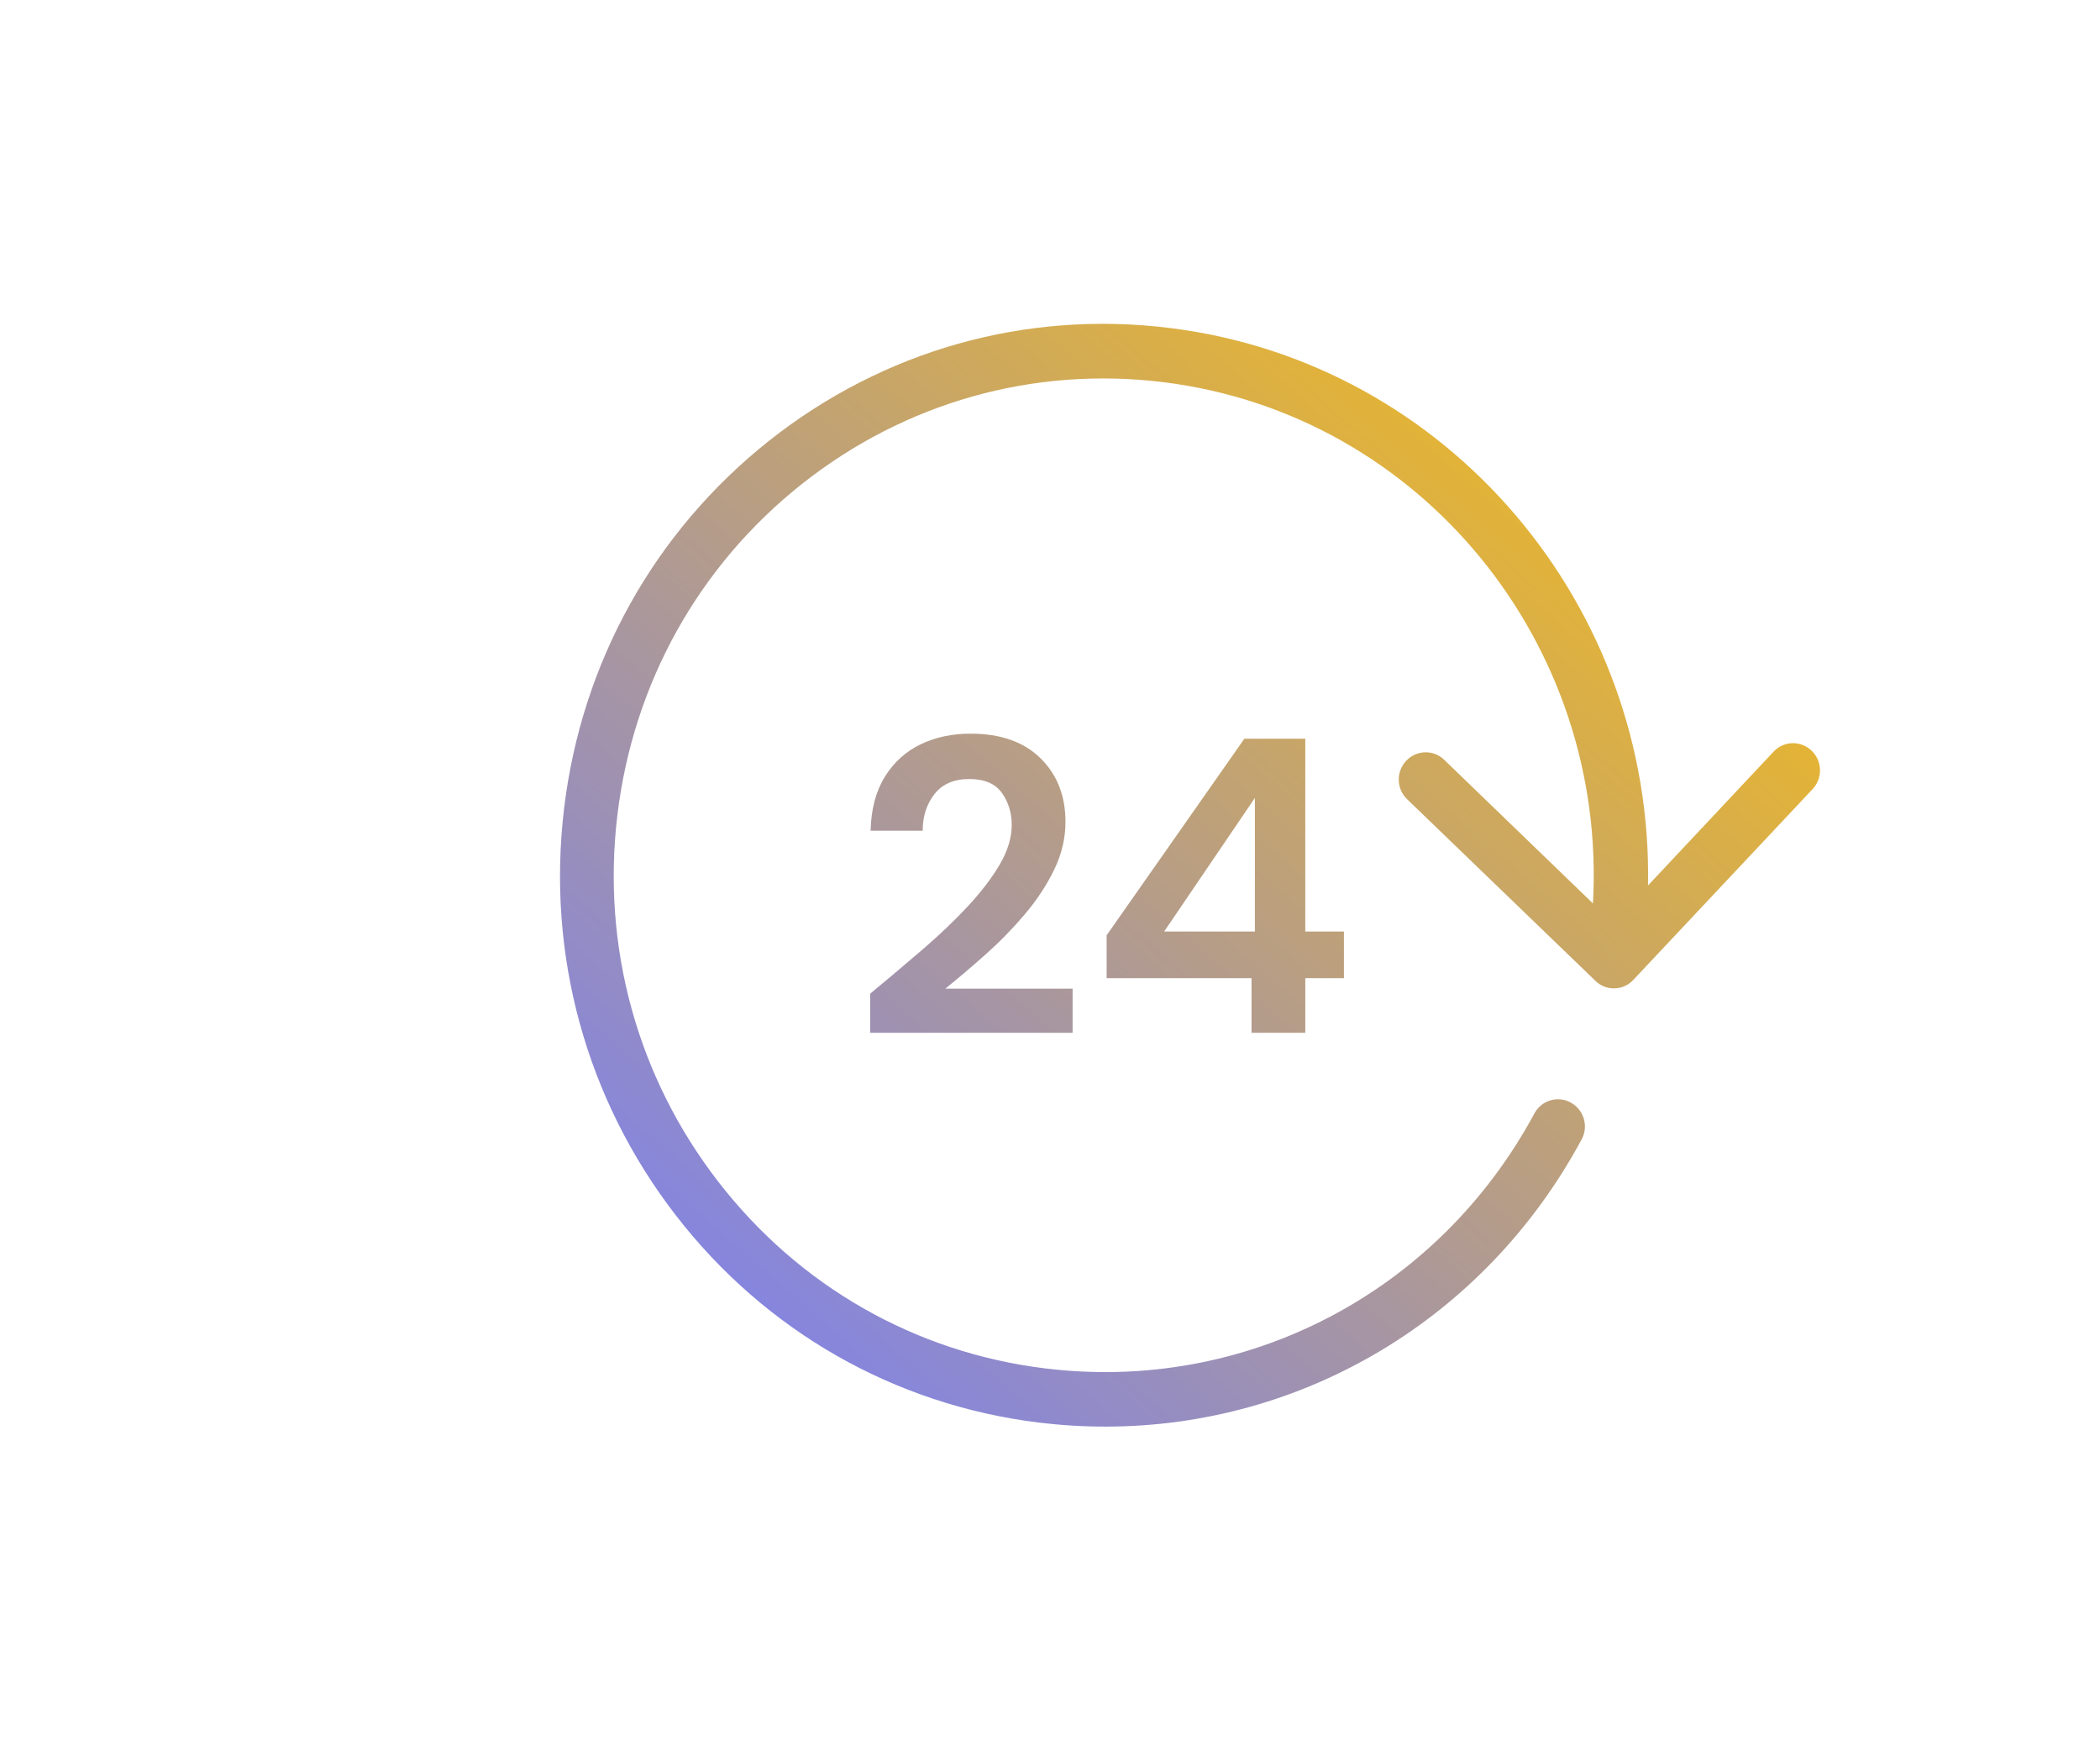
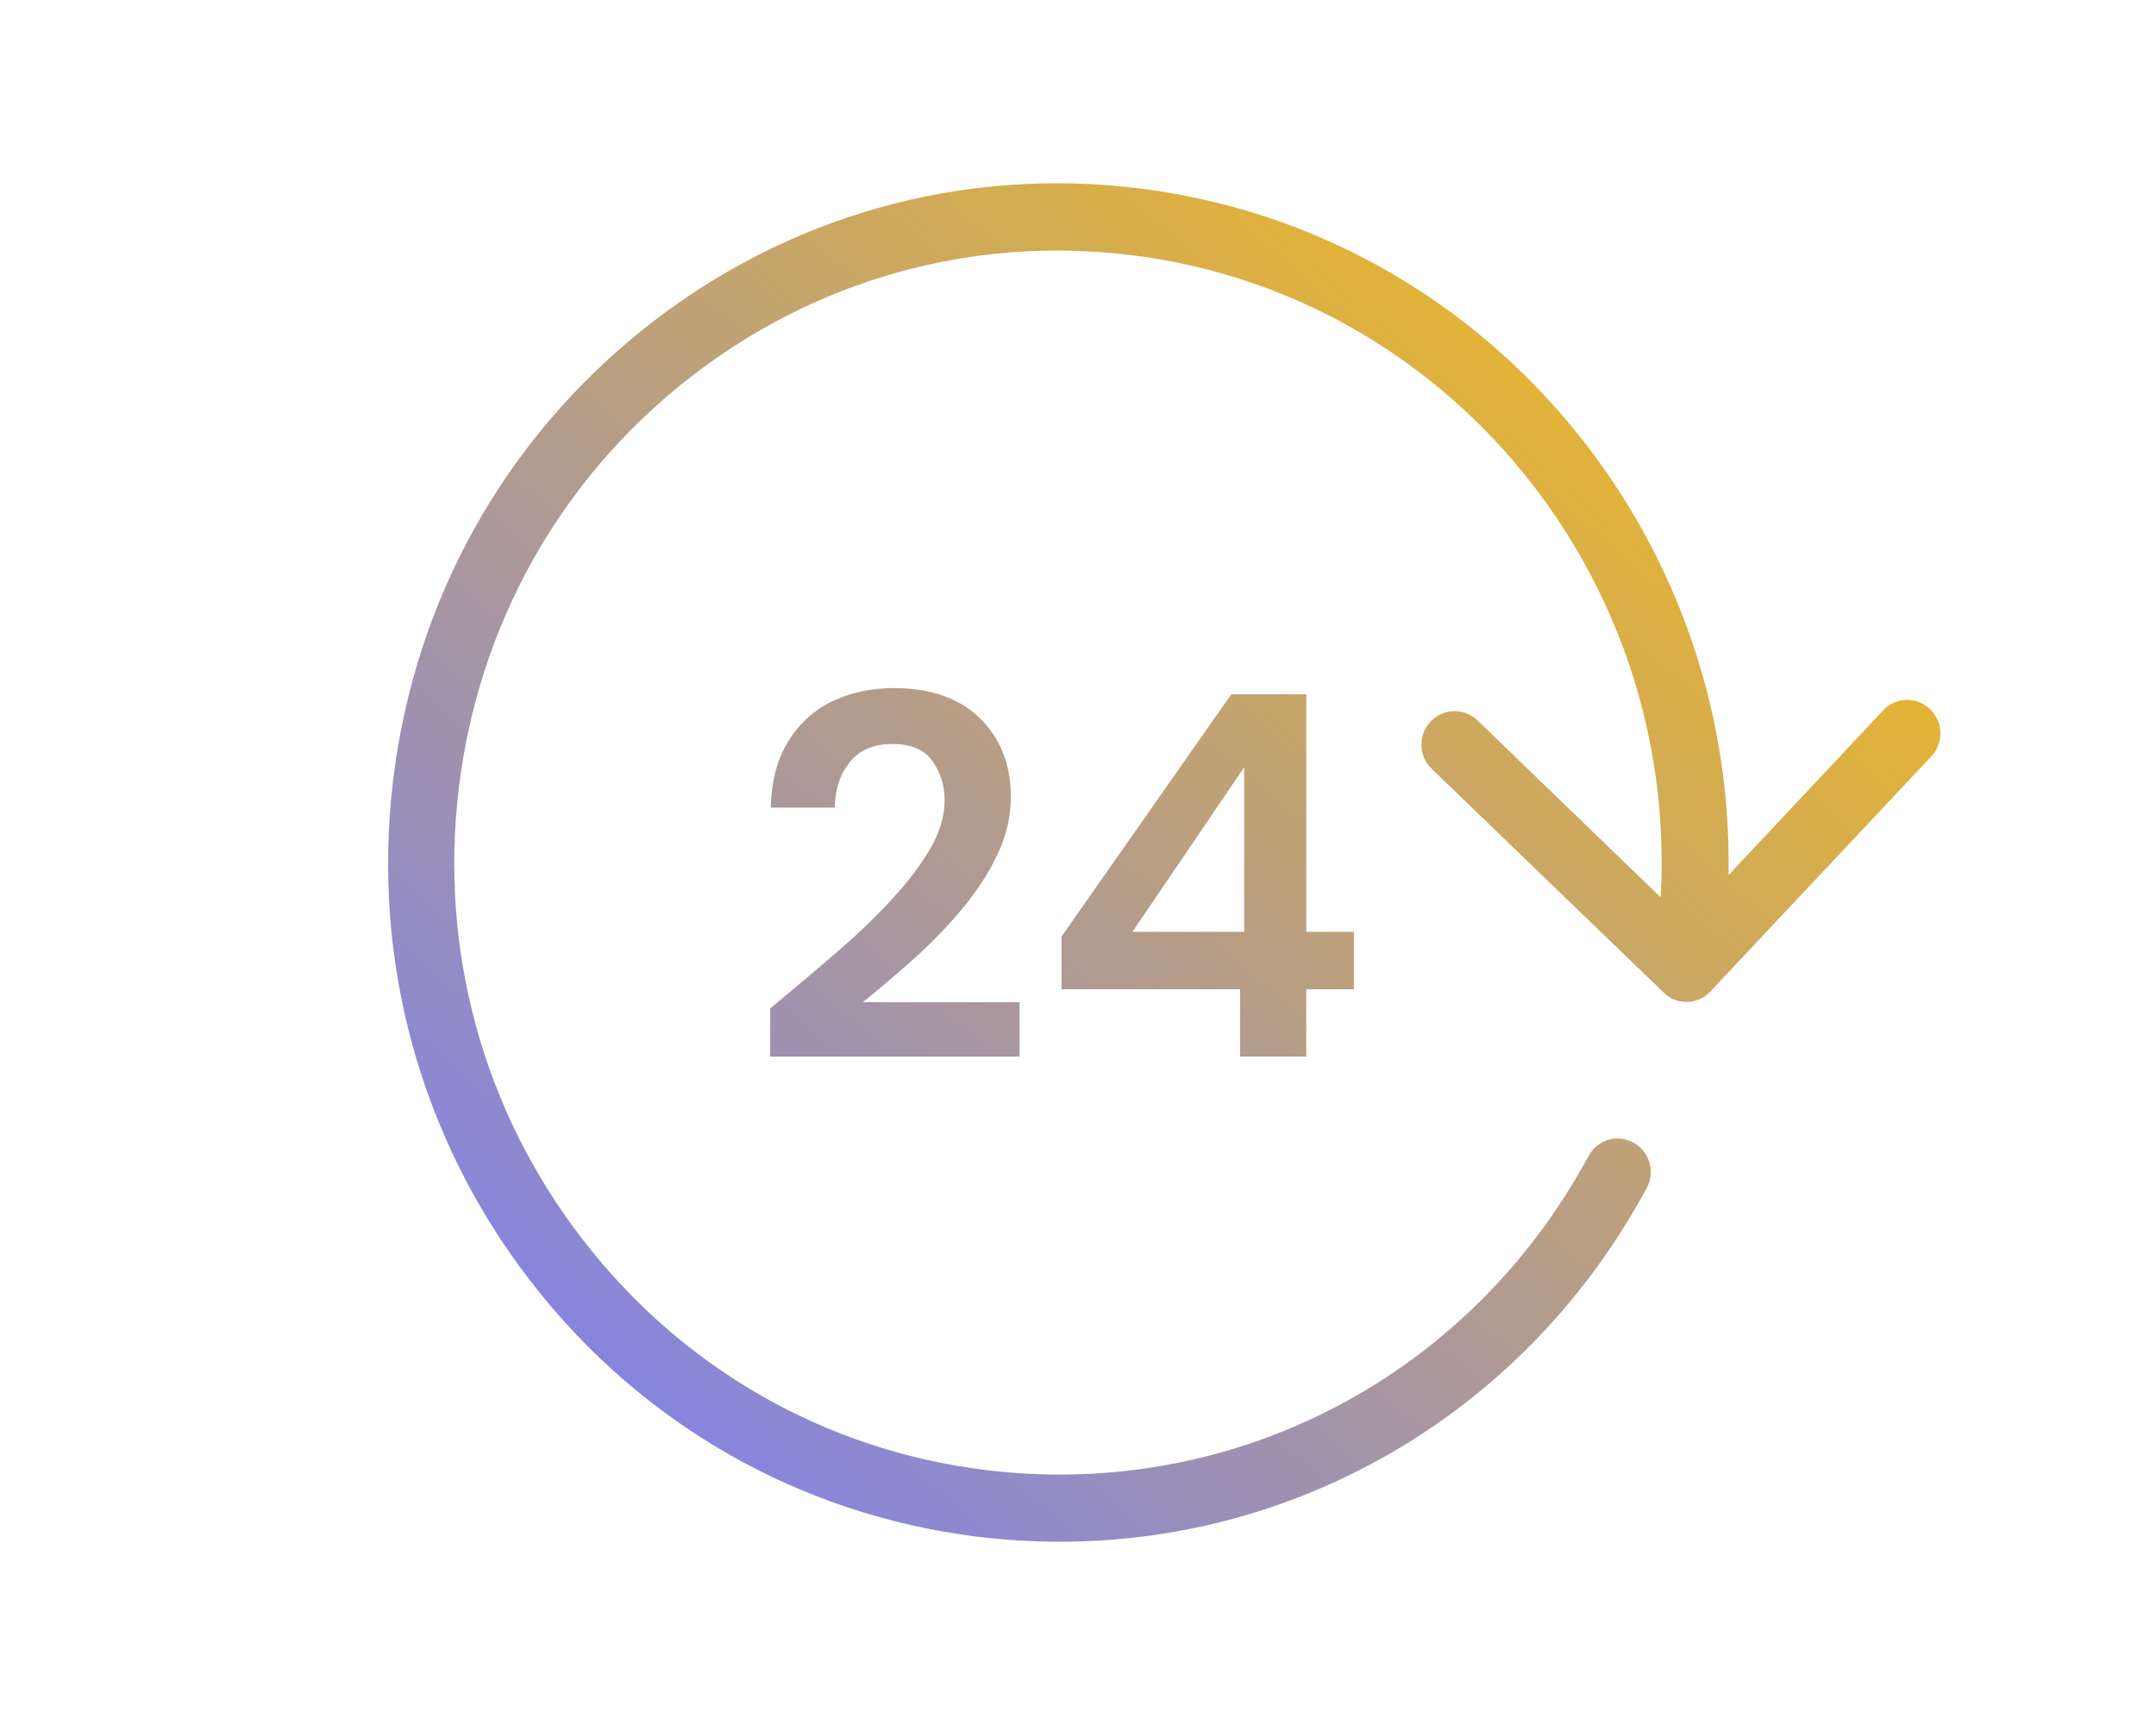
- <svg xmlns="http://www.w3.org/2000/svg" width="240" height="200" viewBox="0 0 240 200" fill="none">
-   <path fill-rule="evenodd" clip-rule="evenodd" d="M202.707 85.871C203.877 84.627 205.823 84.596 207.045 85.777C208.276 86.959 208.322 88.918 207.153 90.162L186.661 111.964C186.06 112.617 185.249 112.928 184.439 112.928C183.678 112.928 182.916 112.648 182.324 112.057L160.81 91.313C159.582 90.131 159.533 88.172 160.706 86.928C161.876 85.684 163.819 85.622 165.044 86.804L182.051 103.225C183.727 73.617 162.413 47.306 132.964 43.667C118.109 41.832 103.435 45.969 91.647 55.299C79.862 64.629 72.372 78.064 70.56 93.117C68.749 108.17 72.832 123.036 82.057 134.978C91.282 146.921 104.54 154.51 119.398 156.344C142.299 159.175 164.295 147.761 175.368 127.203C176.181 125.71 178.048 125.151 179.536 125.99C181.022 126.799 181.572 128.696 180.758 130.189C169.71 150.684 148.899 163 126.33 163C123.788 163 121.228 162.844 118.655 162.533C102.167 160.481 87.454 152.084 77.219 138.835C66.984 125.586 62.456 109.072 64.467 92.371C66.475 75.67 74.784 60.773 87.862 50.385C100.939 40.028 117.203 35.425 133.707 37.478C165.587 41.428 188.945 69.294 188.344 101.172L202.707 85.871ZM99.448 113.536V118H122.584V112.96H108.04C109.544 111.744 111.096 110.424 112.696 109C114.296 107.576 115.784 106.048 117.16 104.416C118.536 102.784 119.648 101.088 120.496 99.328C121.344 97.568 121.768 95.76 121.768 93.904C121.768 90.928 120.816 88.504 118.912 86.632C117.008 84.76 114.344 83.824 110.92 83.824C108.808 83.824 106.904 84.232 105.208 85.048C103.512 85.864 102.152 87.096 101.128 88.744C100.104 90.392 99.56 92.448 99.496 94.912H105.448C105.448 93.28 105.896 91.888 106.792 90.736C107.688 89.584 109.016 89.008 110.776 89.008C112.504 89.008 113.744 89.536 114.496 90.592C115.248 91.648 115.624 92.864 115.624 94.24C115.624 95.712 115.168 97.224 114.256 98.776C113.344 100.328 112.128 101.92 110.608 103.552C109.088 105.184 107.36 106.832 105.424 108.496C103.488 110.16 101.496 111.84 99.448 113.536ZM143.032 111.76V118H149.176V111.76H153.592V106.432H149.176V84.4H142.216L126.472 106.864V111.76H143.032ZM143.416 106.432H133.048L143.416 91.168V106.432Z" fill="url(#paint0_linear)" />
+ <svg xmlns="http://www.w3.org/2000/svg" width="200" height="160" viewBox="0 0 200 160" fill="none">
+   <path fill-rule="evenodd" clip-rule="evenodd" d="M174.707 65.871C175.877 64.627 177.823 64.596 179.045 65.777C180.276 66.959 180.322 68.918 179.153 70.162L158.661 91.964C158.06 92.617 157.249 92.928 156.439 92.928C155.678 92.928 154.916 92.648 154.324 92.057L132.81 71.313C131.582 70.131 131.533 68.172 132.706 66.928C133.876 65.684 135.819 65.622 137.044 66.804L154.051 83.225C155.727 53.617 134.413 27.306 104.964 23.667C90.109 21.832 75.435 25.969 63.647 35.299C51.862 44.629 44.372 58.064 42.56 73.117C40.749 88.17 44.832 103.036 54.057 114.978C63.282 126.921 76.54 134.51 91.398 136.344C114.299 139.175 136.295 127.761 147.368 107.203C148.181 105.71 150.048 105.151 151.536 105.99C153.022 106.799 153.572 108.696 152.758 110.189C141.71 130.684 120.899 143 98.33 143C95.788 143 93.228 142.844 90.656 142.533C74.167 140.481 59.454 132.084 49.219 118.835C38.984 105.586 34.456 89.072 36.467 72.371C38.474 55.67 46.785 40.773 59.862 30.385C72.939 20.028 89.203 15.425 105.707 17.478C137.587 21.428 160.945 49.294 160.344 81.172L174.707 65.871ZM71.448 93.536V98H94.584V92.96H80.04C81.544 91.744 83.096 90.424 84.696 89C86.296 87.576 87.784 86.048 89.16 84.416C90.536 82.784 91.648 81.088 92.496 79.328C93.344 77.568 93.768 75.76 93.768 73.904C93.768 70.928 92.816 68.504 90.912 66.632C89.008 64.76 86.344 63.824 82.92 63.824C80.808 63.824 78.904 64.232 77.208 65.048C75.512 65.864 74.152 67.096 73.128 68.744C72.104 70.392 71.56 72.448 71.496 74.912H77.448C77.448 73.28 77.896 71.888 78.792 70.736C79.688 69.584 81.016 69.008 82.776 69.008C84.504 69.008 85.744 69.536 86.496 70.592C87.248 71.648 87.624 72.864 87.624 74.24C87.624 75.712 87.168 77.224 86.256 78.776C85.344 80.328 84.128 81.92 82.608 83.552C81.088 85.184 79.36 86.832 77.424 88.496C75.488 90.16 73.496 91.84 71.448 93.536ZM115.032 91.76V98H121.176V91.76H125.592V86.432H121.176V64.4H114.216L98.472 86.864V91.76H115.032ZM115.416 86.432H105.048L115.416 71.168V86.432Z" fill="url(#paint0_linear)" />
  <defs>
-     <linearGradient id="paint0_linear" x1="136" y1="-26" x2="11.115" y2="116.726" gradientUnits="userSpaceOnUse">
+     <linearGradient id="paint0_linear" x1="108" y1="-46" x2="-16.885" y2="96.726" gradientUnits="userSpaceOnUse">
      <stop stop-color="#FFC105" />
      <stop offset="1" stop-color="#737CFF" />
    </linearGradient>
  </defs>
</svg>
